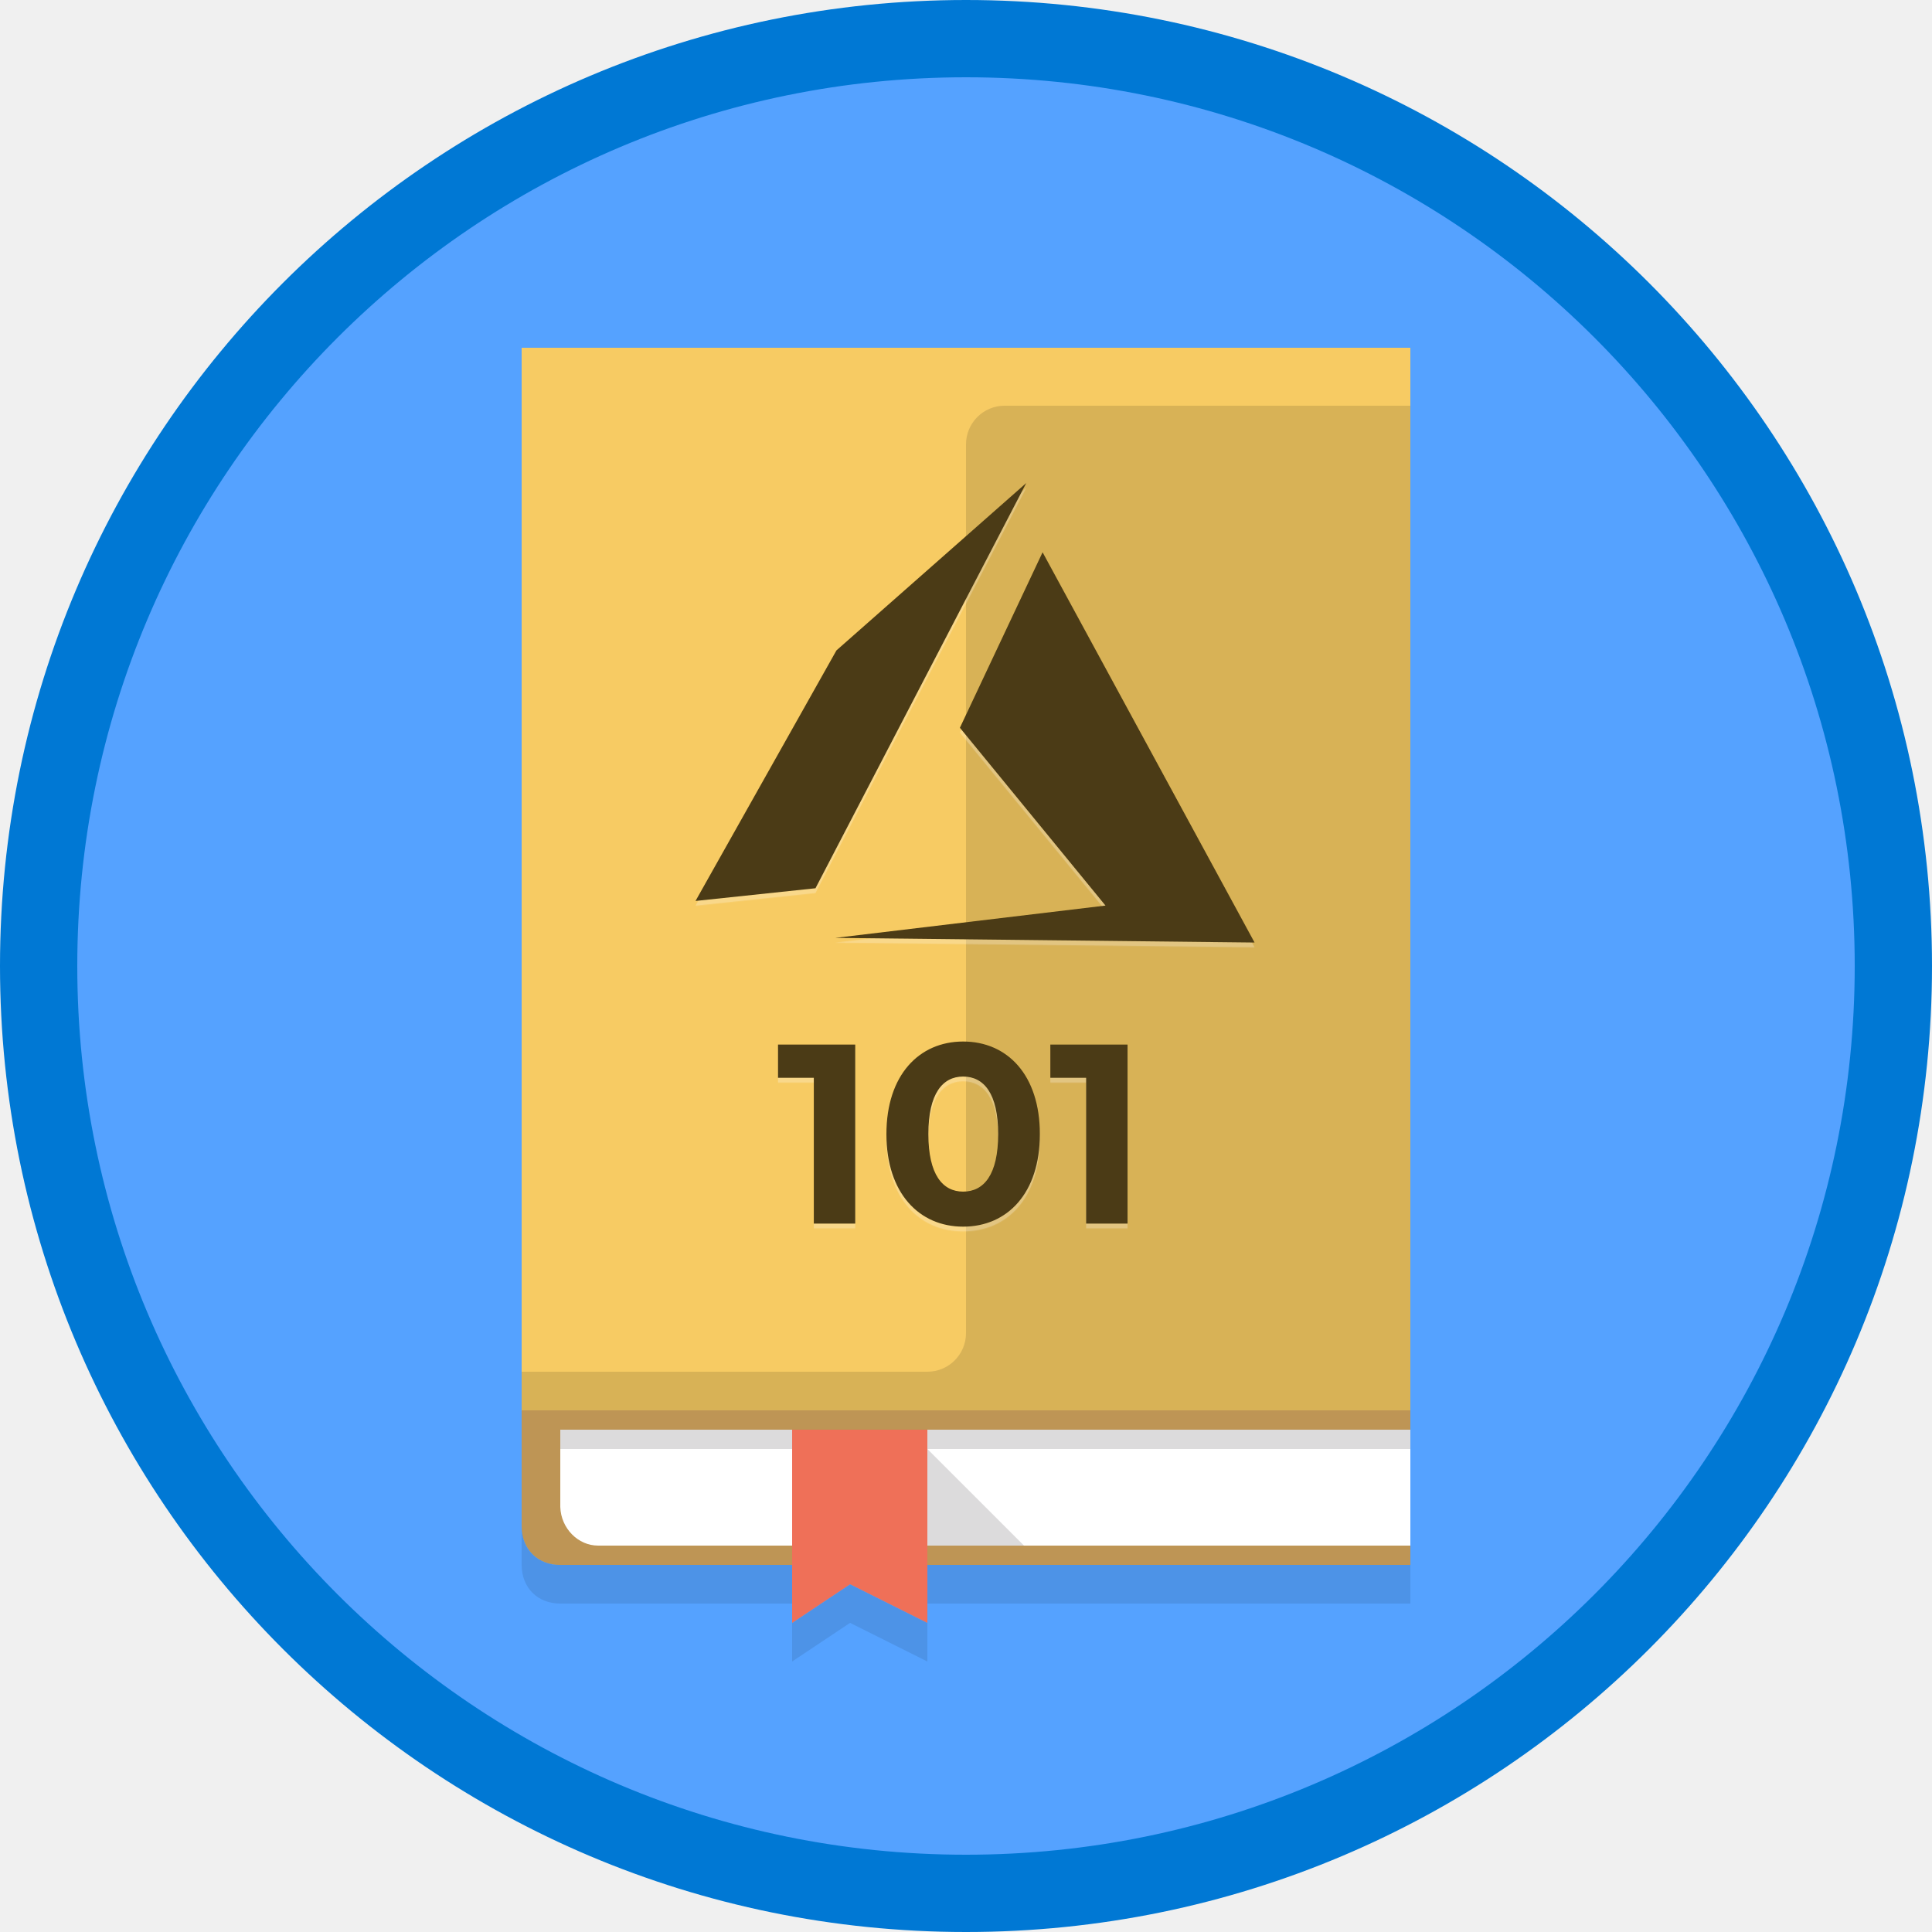
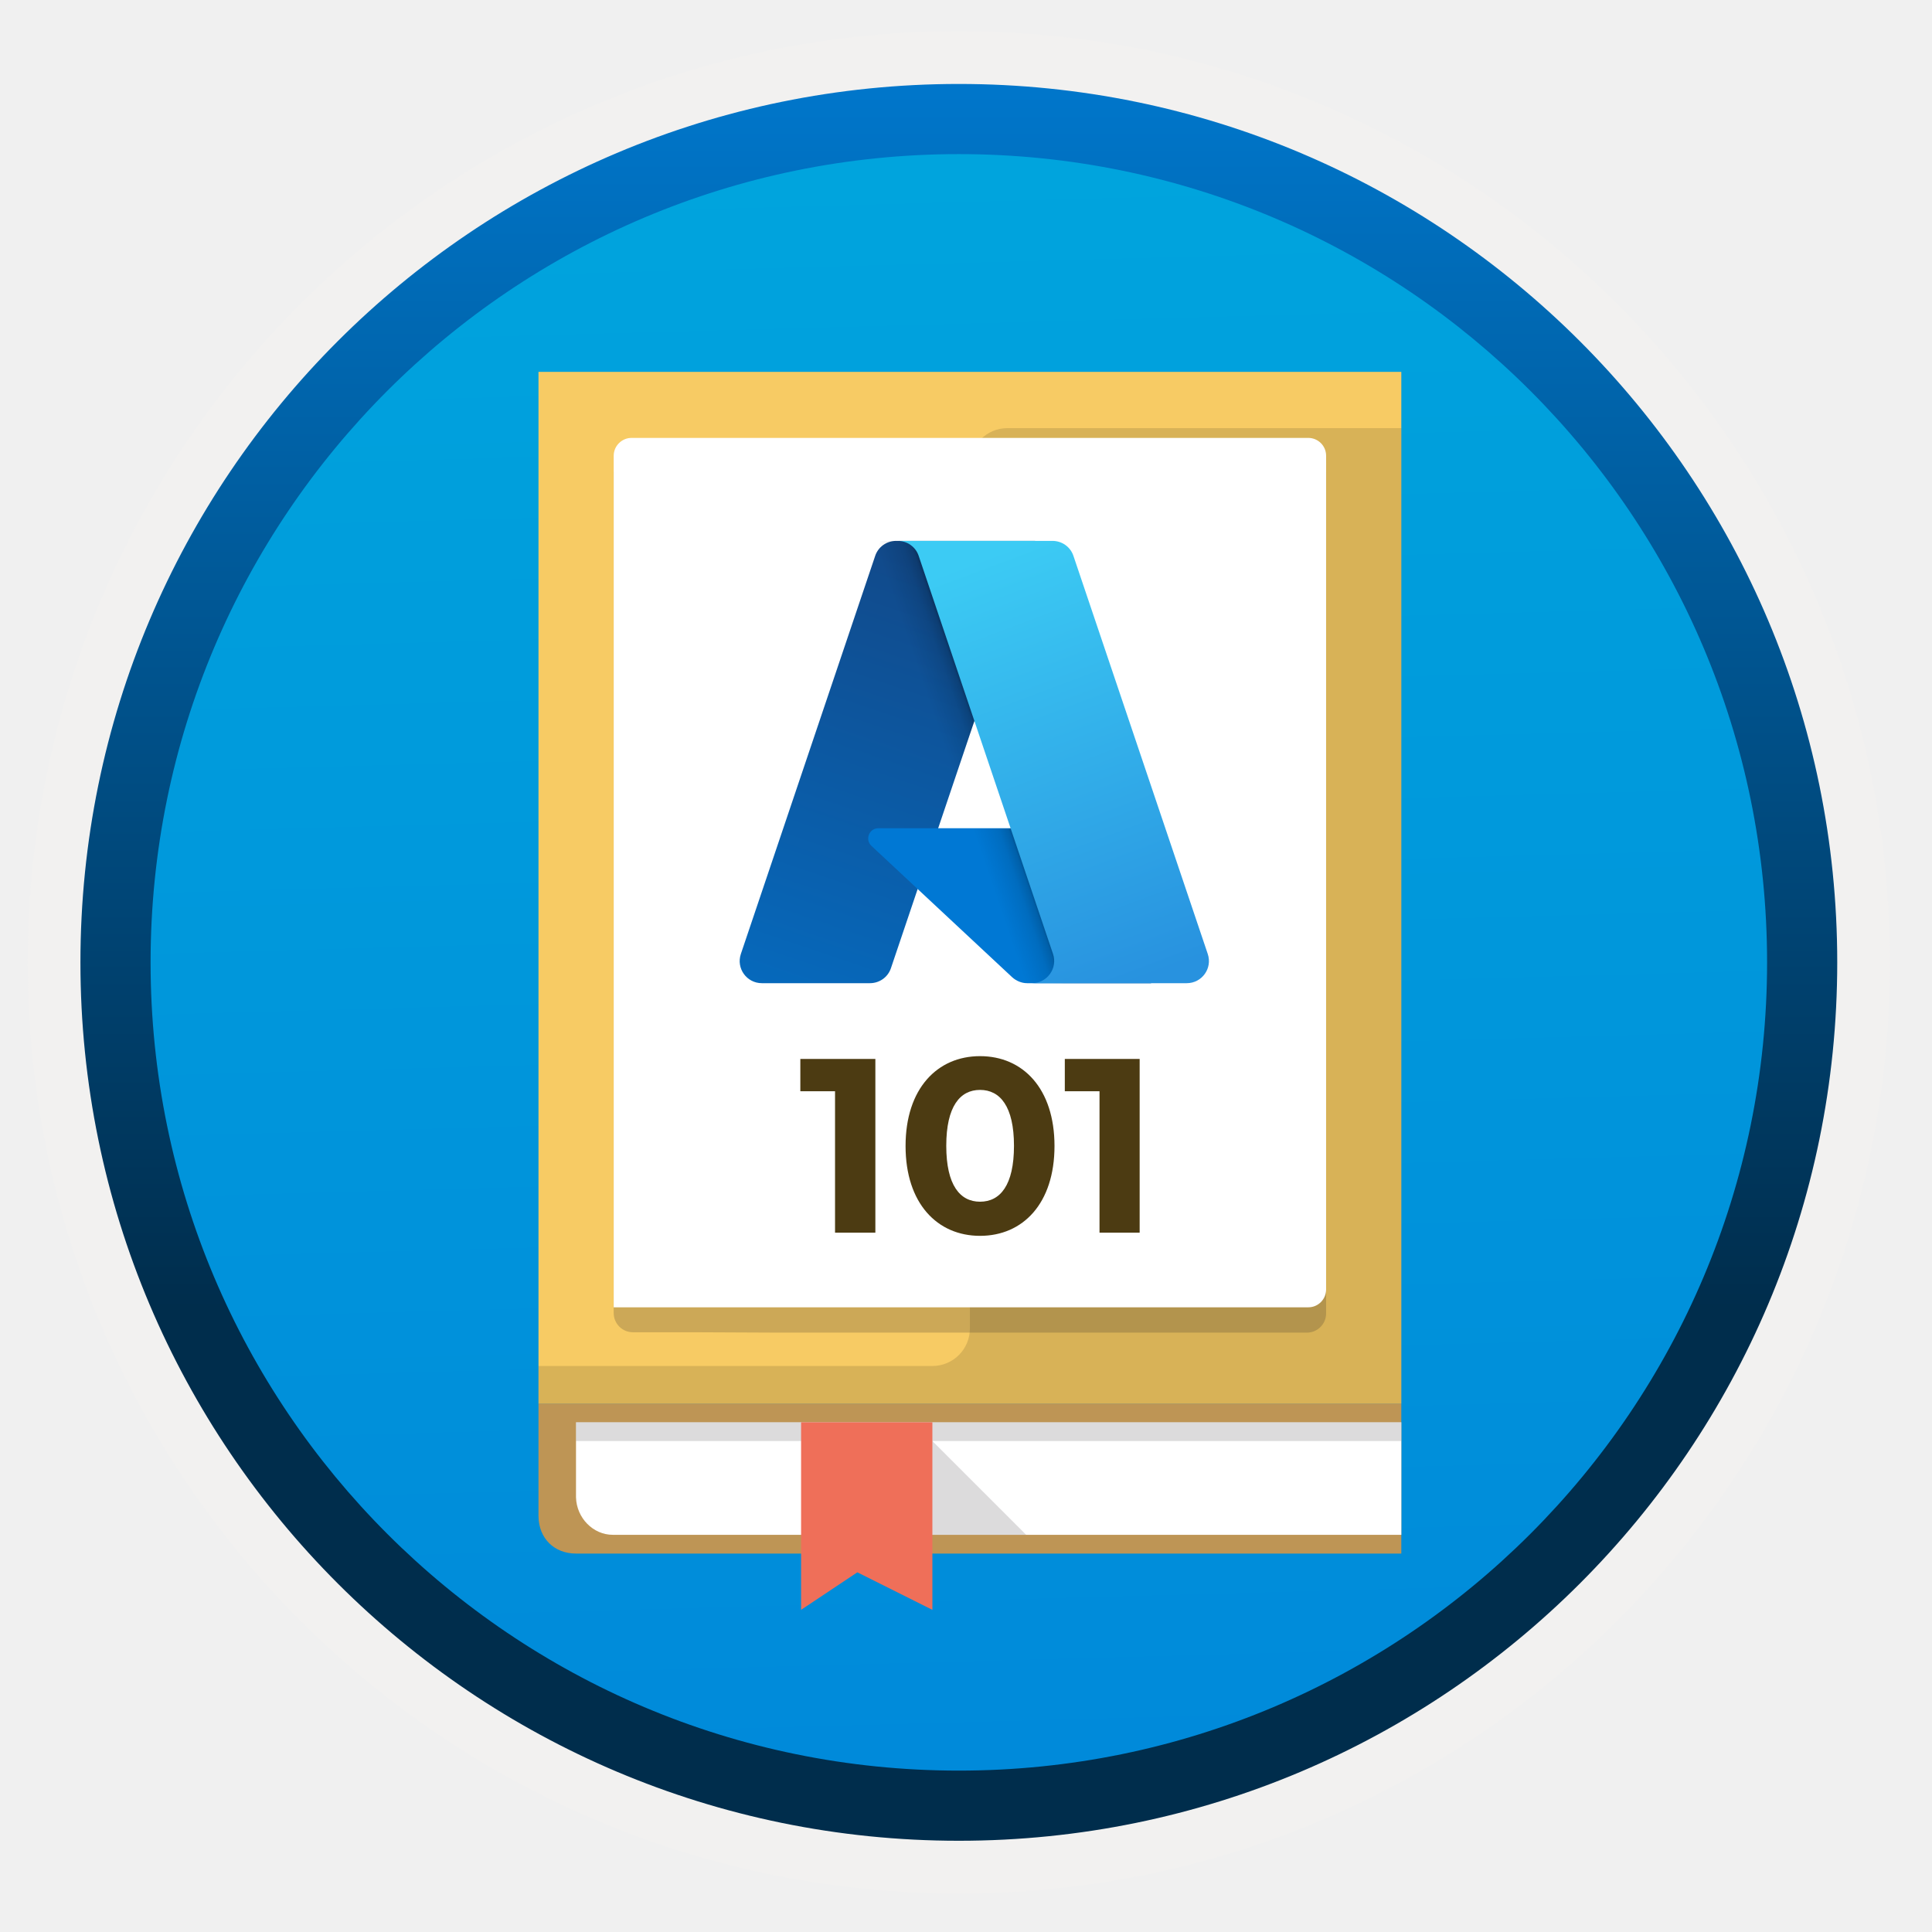
- <svg xmlns="http://www.w3.org/2000/svg" xmlns:xlink="http://www.w3.org/1999/xlink" width="100px" height="100px" viewBox="0 0 100 100" version="1.1">
+ <svg xmlns="http://www.w3.org/2000/svg" width="103" height="103" viewBox="0 0 103 103" fill="none">
+   <path d="M51.118 98.116C25.268 98.116 4.308 77.166 4.308 51.306C4.308 25.446 25.268 4.496 51.118 4.496C76.968 4.496 97.928 25.456 97.928 51.306C97.928 77.156 76.968 98.116 51.118 98.116Z" fill="url(#paint0_linear)" />
+   <path fill-rule="evenodd" clip-rule="evenodd" d="M97.018 51.306C97.018 76.656 76.468 97.206 51.118 97.206C25.768 97.206 5.218 76.656 5.218 51.306C5.218 25.956 25.768 5.406 51.118 5.406C76.468 5.406 97.018 25.956 97.018 51.306ZM51.118 1.666C78.538 1.666 100.758 23.886 100.758 51.306C100.758 78.725 78.528 100.946 51.118 100.946C23.698 100.946 1.478 78.716 1.478 51.306C1.478 23.886 23.698 1.666 51.118 1.666Z" fill="#F2F1F0" />
+   <path fill-rule="evenodd" clip-rule="evenodd" d="M94.208 51.306C94.208 75.106 74.918 94.396 51.118 94.396C27.318 94.396 8.028 75.106 8.028 51.306C8.028 27.506 27.318 8.216 51.118 8.216C74.918 8.216 94.208 27.506 94.208 51.306ZM51.118 4.476C76.978 4.476 97.948 25.446 97.948 51.306C97.948 77.166 76.978 98.136 51.118 98.136C25.258 98.136 4.288 77.166 4.288 51.306C4.288 25.446 25.248 4.476 51.118 4.476Z" fill="url(#paint1_linear)" />
+   <path d="M28.708 74.825V80.825C28.718 82.015 29.548 82.825 30.708 82.825H74.708V74.825H28.708Z" fill="#BE9555" />
+   <path d="M30.708 75.825V79.825C30.738 80.935 31.628 81.825 32.668 81.825H74.708V75.825H30.708Z" fill="white" />
+   <path opacity="0.2" d="M30.708 75.825V76.825H74.708V75.825H30.708Z" fill="#4F4D52" />
+   <path opacity="0.2" d="M48.708 75.825L54.708 81.825H48.708V75.825Z" fill="#4F4D52" />
+   <path d="M49.708 85.825L45.708 83.825L42.708 85.825V75.825H49.708V85.825Z" fill="#EF6F59" />
+   <path d="M74.708 74.825H28.708V19.825H74.708V74.825Z" fill="#F7CB64" />
+   <path fill-rule="evenodd" clip-rule="evenodd" d="M51.708 70.825C51.708 71.925 50.818 72.825 49.708 72.825H28.708V74.825H74.708V22.825H53.708C52.598 22.825 51.708 23.725 51.708 24.825V70.825Z" fill="black" fill-opacity="0.127" />
+   <path opacity="0.2" d="M41.498 71.046H69.678C70.238 71.046 70.698 70.586 70.698 70.026V25.156H32.718V70.006C32.718 70.566 33.178 71.026 33.738 71.026H37.118L41.498 71.046Z" fill="#1F1D21" />
+   <path d="M70.698 24.726V24.296C70.698 23.766 70.268 23.346 69.748 23.346H33.668C33.148 23.346 32.718 23.776 32.718 24.296V24.776V25.206V69.696H37.118H41.498H69.748C70.278 69.696 70.698 69.266 70.698 68.746V24.766C70.708 24.756 70.698 24.746 70.698 24.726Z" fill="white" />
+   <path d="M42.668 56.456H46.668V65.716H44.518V58.176H42.668V56.456ZM52.248 65.886C49.968 65.886 48.278 64.156 48.278 61.096C48.278 58.036 49.968 56.306 52.248 56.306C54.538 56.306 56.218 58.036 56.218 61.096C56.218 64.156 54.538 65.886 52.248 65.886ZM52.248 64.066C53.318 64.066 54.058 63.196 54.058 61.086C54.058 58.986 53.318 58.106 52.248 58.106C51.188 58.106 50.448 58.976 50.448 61.086C50.448 63.196 51.188 64.066 52.248 64.066ZM56.758 56.456H60.758V65.716H58.618V58.176H56.768V56.456H56.758Z" fill="#4C3B12" />
+   <path d="M46.658 29.636C46.818 29.156 47.268 28.836 47.778 28.836H55.188L47.498 51.616C47.338 52.096 46.888 52.416 46.378 52.416H40.618C39.808 52.416 39.238 51.626 39.498 50.856L46.658 29.636Z" fill="url(#paint2_linear)" />
+   <path d="M58.498 44.156H46.828C46.338 44.156 46.098 44.756 46.458 45.096L53.958 52.096C54.178 52.296 54.468 52.416 54.758 52.416H61.368L58.498 44.156Z" fill="#0078D4" />
+   <path d="M55.188 28.836H46.938L38.977 52.416H47.227L48.917 47.396L54.297 52.416H61.367L58.498 44.166H50.008L55.188 28.836Z" fill="url(#paint3_linear)" />
+   <path d="M57.228 29.636C57.068 29.156 56.618 28.836 56.108 28.836H47.818H47.858C48.368 28.836 48.818 29.156 48.978 29.636L56.138 50.856C56.398 51.616 55.828 52.416 55.018 52.416H54.888H63.268C64.078 52.416 64.648 51.626 64.388 50.856L57.228 29.636Z" fill="url(#paint4_linear)" />
  <defs>
-     <filter x="-2.1%" y="-1.5%" width="104.2%" height="105.9%" filterUnits="objectBoundingBox" id="filter-1">
-       <feOffset dx="0" dy="2" in="SourceAlpha" result="shadowOffsetOuter1" />
-       <feColorMatrix values="0 0 0 0 0   0 0 0 0 0   0 0 0 0 0  0 0 0 0.096 0" type="matrix" in="shadowOffsetOuter1" result="shadowMatrixOuter1" />
-       <feMerge>
-         <feMergeNode in="shadowMatrixOuter1" />
-         <feMergeNode in="SourceGraphic" />
-       </feMerge>
-     </filter>
-     <path d="M14.27,37.068 L18.267,37.068 L18.267,46.333 L16.123,46.333 L16.123,38.788 L14.27,38.788 L14.27,37.068 Z M23.852,46.491 C21.576,46.491 19.881,44.758 19.881,41.7 C19.881,38.643 21.576,36.909 23.852,36.909 C26.142,36.909 27.823,38.643 27.823,41.7 C27.823,44.758 26.142,46.491 23.852,46.491 Z M23.852,44.678 C24.924,44.678 25.665,43.805 25.665,41.7 C25.665,39.596 24.924,38.722 23.852,38.722 C22.793,38.722 22.052,39.596 22.052,41.7 C22.052,43.805 22.793,44.678 23.852,44.678 Z M28.365,37.068 L32.362,37.068 L32.362,46.333 L30.218,46.333 L30.218,38.788 L28.365,38.788 L28.365,37.068 Z" id="path-2" />
-     <filter x="-0.7%" y="-1.3%" width="101.4%" height="105.2%" filterUnits="objectBoundingBox" id="filter-3">
-       <feOffset dx="0" dy="0.25" in="SourceAlpha" result="shadowOffsetOuter1" />
-       <feColorMatrix values="0 0 0 0 1   0 0 0 0 1   0 0 0 0 1  0 0 0 0.249 0" type="matrix" in="shadowOffsetOuter1" />
-     </filter>
-     <polygon id="path-4" points="17.964 3.586 13.684 12.669 21.22 21.872 7.234 23.545 28.936 23.785" />
-     <filter x="-0.6%" y="-0.6%" width="101.2%" height="102.5%" filterUnits="objectBoundingBox" id="filter-5">
-       <feOffset dx="0" dy="0.25" in="SourceAlpha" result="shadowOffsetOuter1" />
-       <feColorMatrix values="0 0 0 0 1   0 0 0 0 1   0 0 0 0 1  0 0 0 0.249 0" type="matrix" in="shadowOffsetOuter1" />
-     </filter>
-     <polygon id="path-6" points="17.12 0 7.294 8.665 0 21.633 6.209 20.976" />
-     <filter x="-0.7%" y="-0.6%" width="101.5%" height="102.3%" filterUnits="objectBoundingBox" id="filter-7">
-       <feOffset dx="0" dy="0.25" in="SourceAlpha" result="shadowOffsetOuter1" />
-       <feColorMatrix values="0 0 0 0 1   0 0 0 0 1   0 0 0 0 1  0 0 0 0.249 0" type="matrix" in="shadowOffsetOuter1" />
-     </filter>
+     <linearGradient id="paint0_linear" x1="49.347" y1="-13.488" x2="53.33" y2="132.28" gradientUnits="userSpaceOnUse">
+       <stop stop-color="#00ABDE" />
+       <stop offset="1" stop-color="#007ED8" />
+     </linearGradient>
+     <linearGradient id="paint1_linear" x1="51.118" y1="-2.186" x2="51.118" y2="99.577" gradientUnits="userSpaceOnUse">
+       <stop stop-color="#007ED8" />
+       <stop offset="0.707" stop-color="#002D4C" />
+     </linearGradient>
+     <linearGradient id="paint2_linear" x1="50.478" y1="30.579" x2="42.787" y2="53.301" gradientUnits="userSpaceOnUse">
+       <stop stop-color="#114A8B" />
+       <stop offset="1" stop-color="#0669BC" />
+     </linearGradient>
+     <linearGradient id="paint3_linear" x1="52.825" y1="41.075" x2="51.001" y2="41.697" gradientUnits="userSpaceOnUse">
+       <stop stop-opacity="0.3" />
+       <stop offset="0.071" stop-opacity="0.2" />
+       <stop offset="0.321" stop-opacity="0.1" />
+       <stop offset="0.623" stop-opacity="0.05" />
+       <stop offset="1" stop-opacity="0" />
+     </linearGradient>
+     <linearGradient id="paint4_linear" x1="51.888" y1="29.916" x2="60.331" y2="52.409" gradientUnits="userSpaceOnUse">
+       <stop stop-color="#3CCBF4" />
+       <stop offset="1" stop-color="#2892DF" />
+     </linearGradient>
  </defs>
-   <g id="Badges-FINAL" stroke="none" stroke-width="1" fill="none" fill-rule="evenodd">
-     <g id="N/A-1" transform="translate(-577, -1316)">
-       <g id="intro-to-azure" transform="translate(577, 1316)">
-         <rect id="BG" fill="#55A2FF" x="2" y="2" width="96" height="96" rx="48" />
-         <g id="Book" filter="url(#filter-1)" transform="translate(26, 17)">
-           <g transform="translate(0.167481, 0.387536)">
-             <path d="M0.833,55.612 L0.833,61.612 C0.84,62.807 1.671,63.615 2.833,63.612 L46.833,63.612 L46.833,55.612 L0.833,55.612 Z" id="Shape" fill="#BE9555" fill-rule="nonzero" />
-             <path d="M2.833,56.612 L2.833,60.612 C2.867,61.718 3.753,62.615 4.788,62.612 L46.833,62.612 L46.833,56.612 L2.833,56.612 Z" id="Shape" fill="#FFFFFF" fill-rule="nonzero" />
-             <polygon id="Shape" fill="#4F4D52" fill-rule="nonzero" opacity="0.2" points="2.833 56.612 2.833 57.612 46.833 57.612 46.833 56.612" />
-             <polygon id="Shape" fill="#4F4D52" fill-rule="nonzero" opacity="0.2" points="20.833 56.612 26.833 62.612 20.833 62.612" />
-             <polygon id="Shape" fill="#EF6F59" fill-rule="nonzero" points="21.833 66.612 17.833 64.612 14.833 66.612 14.833 56.612 21.833 56.612" />
-             <polygon id="Shape" fill="#F7CB64" fill-rule="nonzero" points="46.833 55.612 0.833 55.612 0.833 0.612 46.833 0.612" />
-             <path d="M23.833,51.612 C23.833,52.716 22.938,53.612 21.833,53.612 L0.833,53.612 L0.833,55.612 L46.833,55.612 L46.833,3.612 L25.833,3.612 C24.727,3.612 23.833,4.507 23.833,5.612 L23.833,51.612 Z" id="Fill-361" fill-opacity="0.127" fill="#000000" />
-           </g>
-           <g id="101">
-             <use fill="black" fill-opacity="1" filter="url(#filter-3)" xlink:href="#path-2" />
-             <use fill="#4C3B12" fill-rule="evenodd" xlink:href="#path-2" />
-           </g>
-           <g id="Microsoft_Azure" transform="translate(10, 8)">
-             <g id="path7291-copy">
-               <use fill="black" fill-opacity="1" filter="url(#filter-5)" xlink:href="#path-4" />
-               <use fill="#4C3B12" fill-rule="evenodd" xlink:href="#path-4" />
-             </g>
-             <g id="path7293-copy">
-               <use fill="black" fill-opacity="1" filter="url(#filter-7)" xlink:href="#path-6" />
-               <use fill="#4C3B12" fill-rule="evenodd" xlink:href="#path-6" />
-             </g>
-           </g>
-         </g>
-         <g id="Azure-Border" stroke="#0078D4" stroke-width="4">
-           <rect x="2" y="2" width="96" height="96" rx="48" />
-         </g>
-       </g>
-     </g>
-   </g>
</svg>
